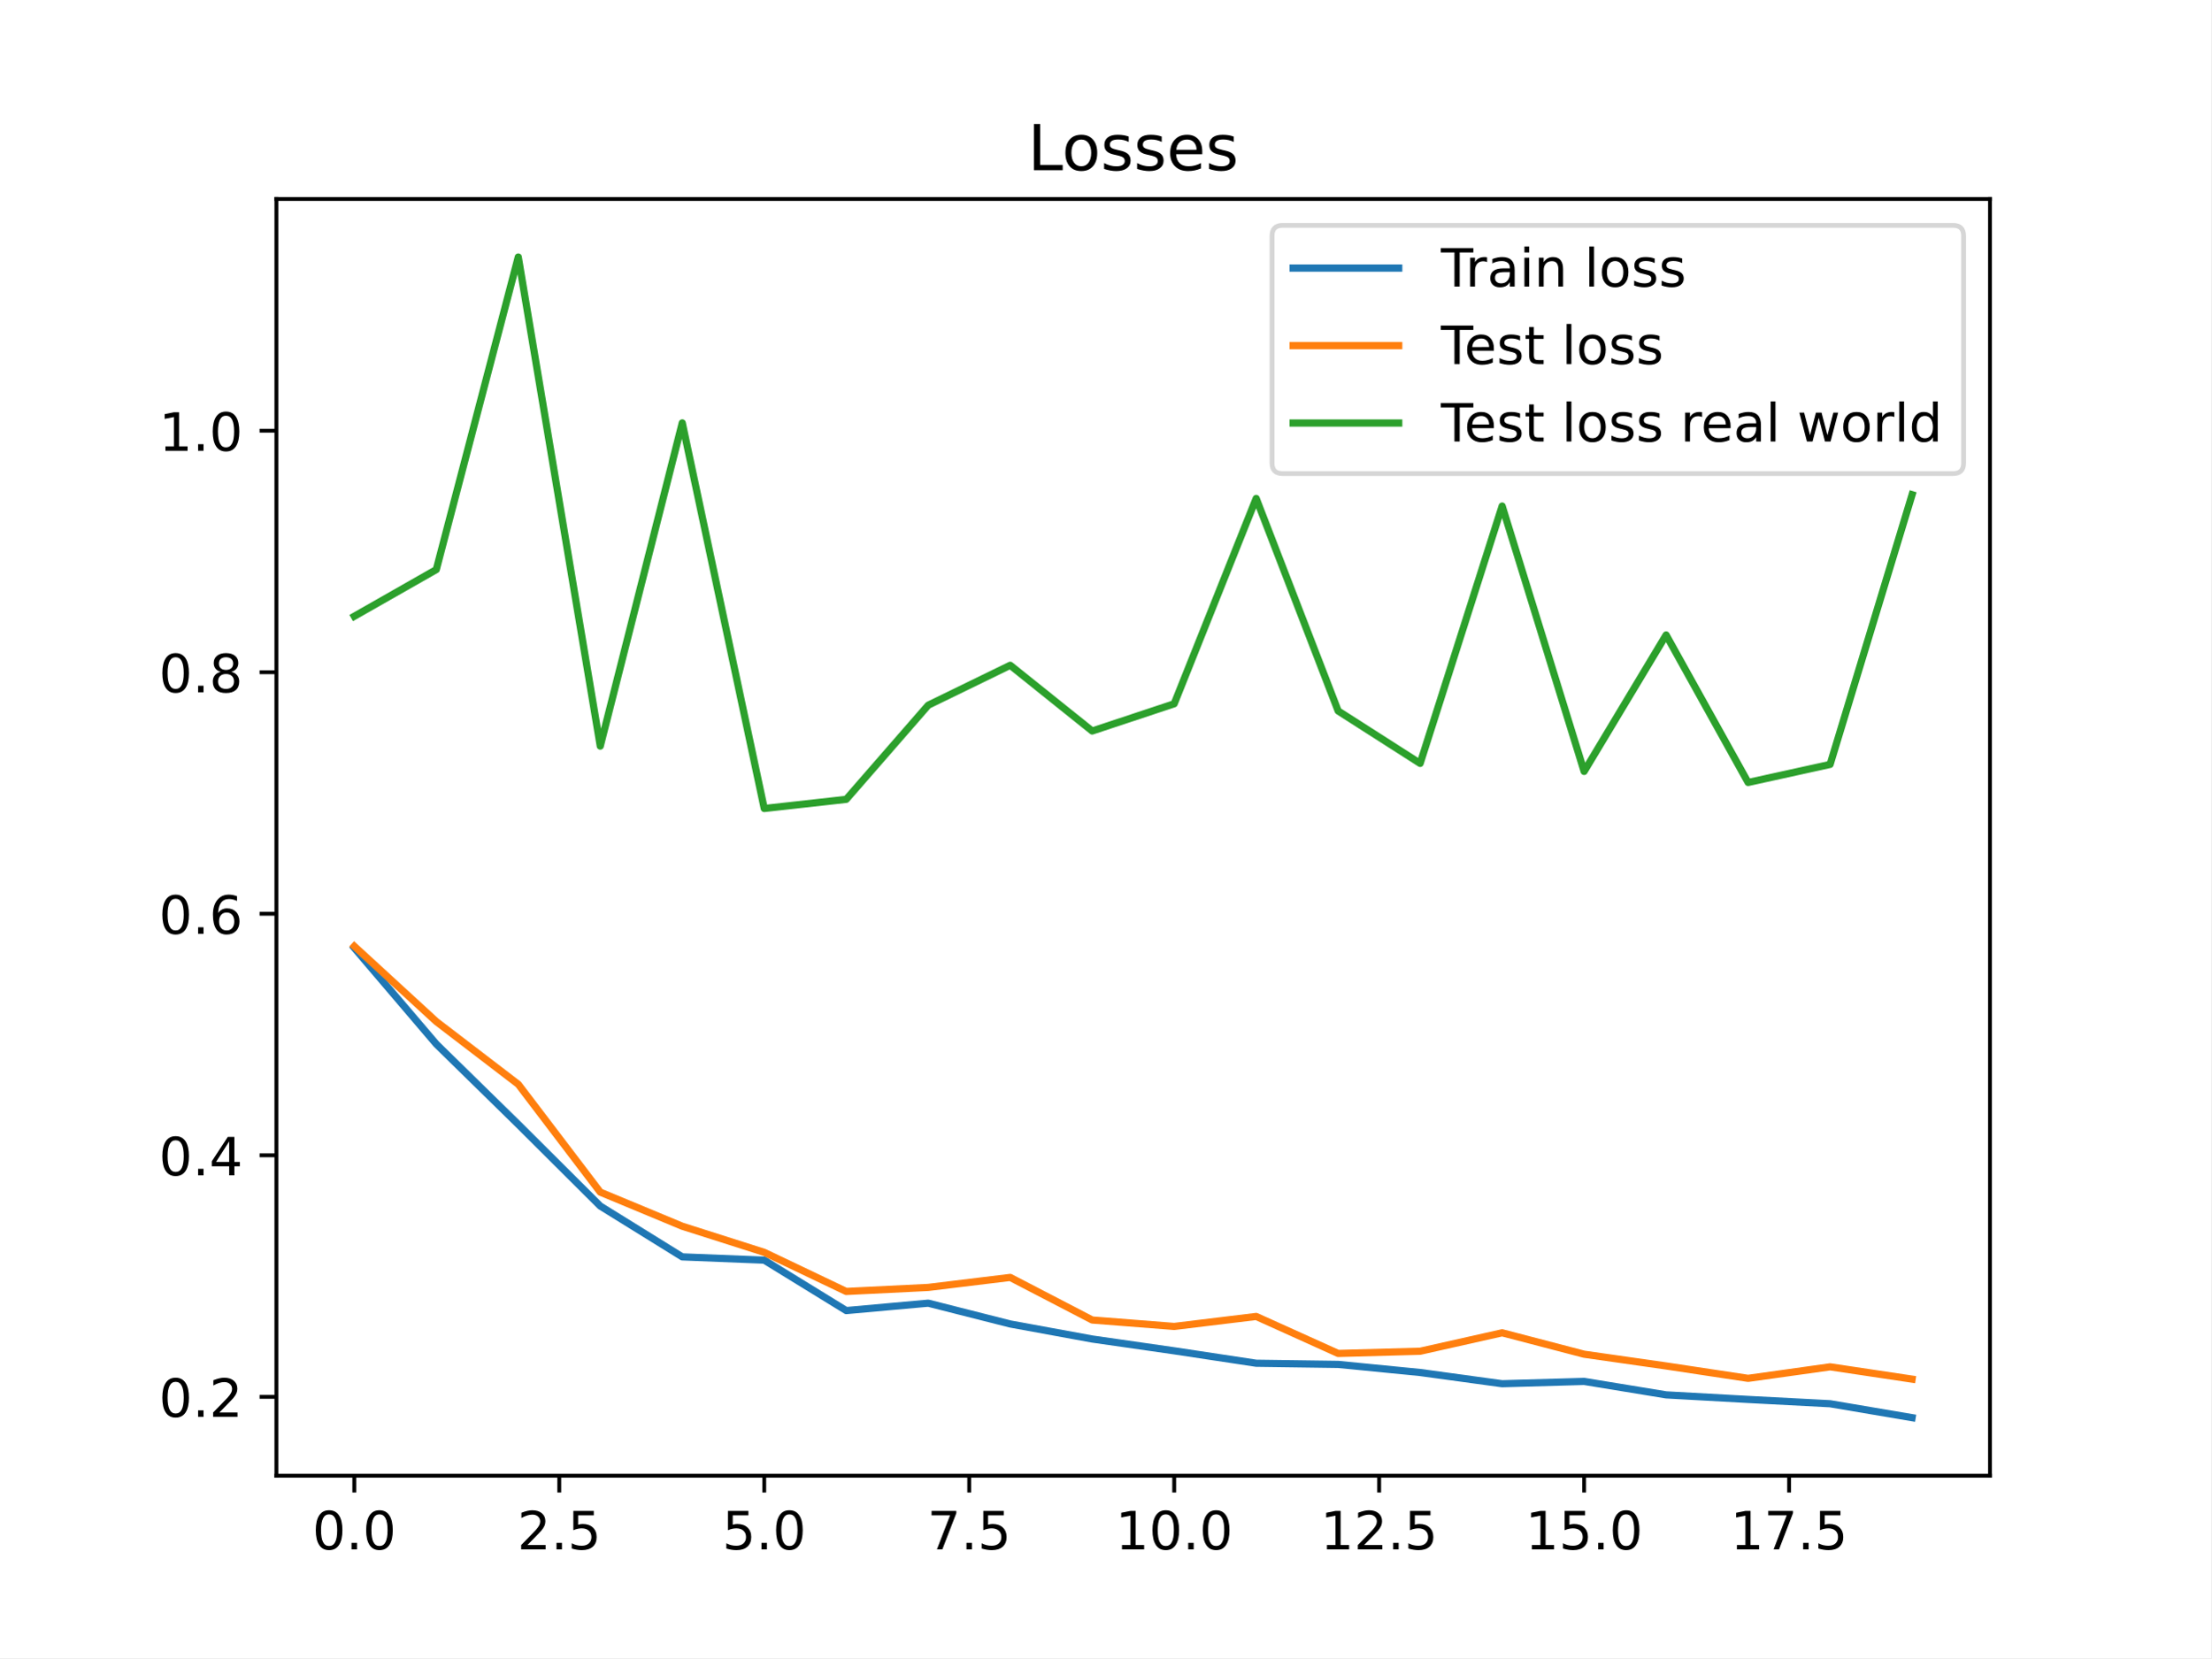
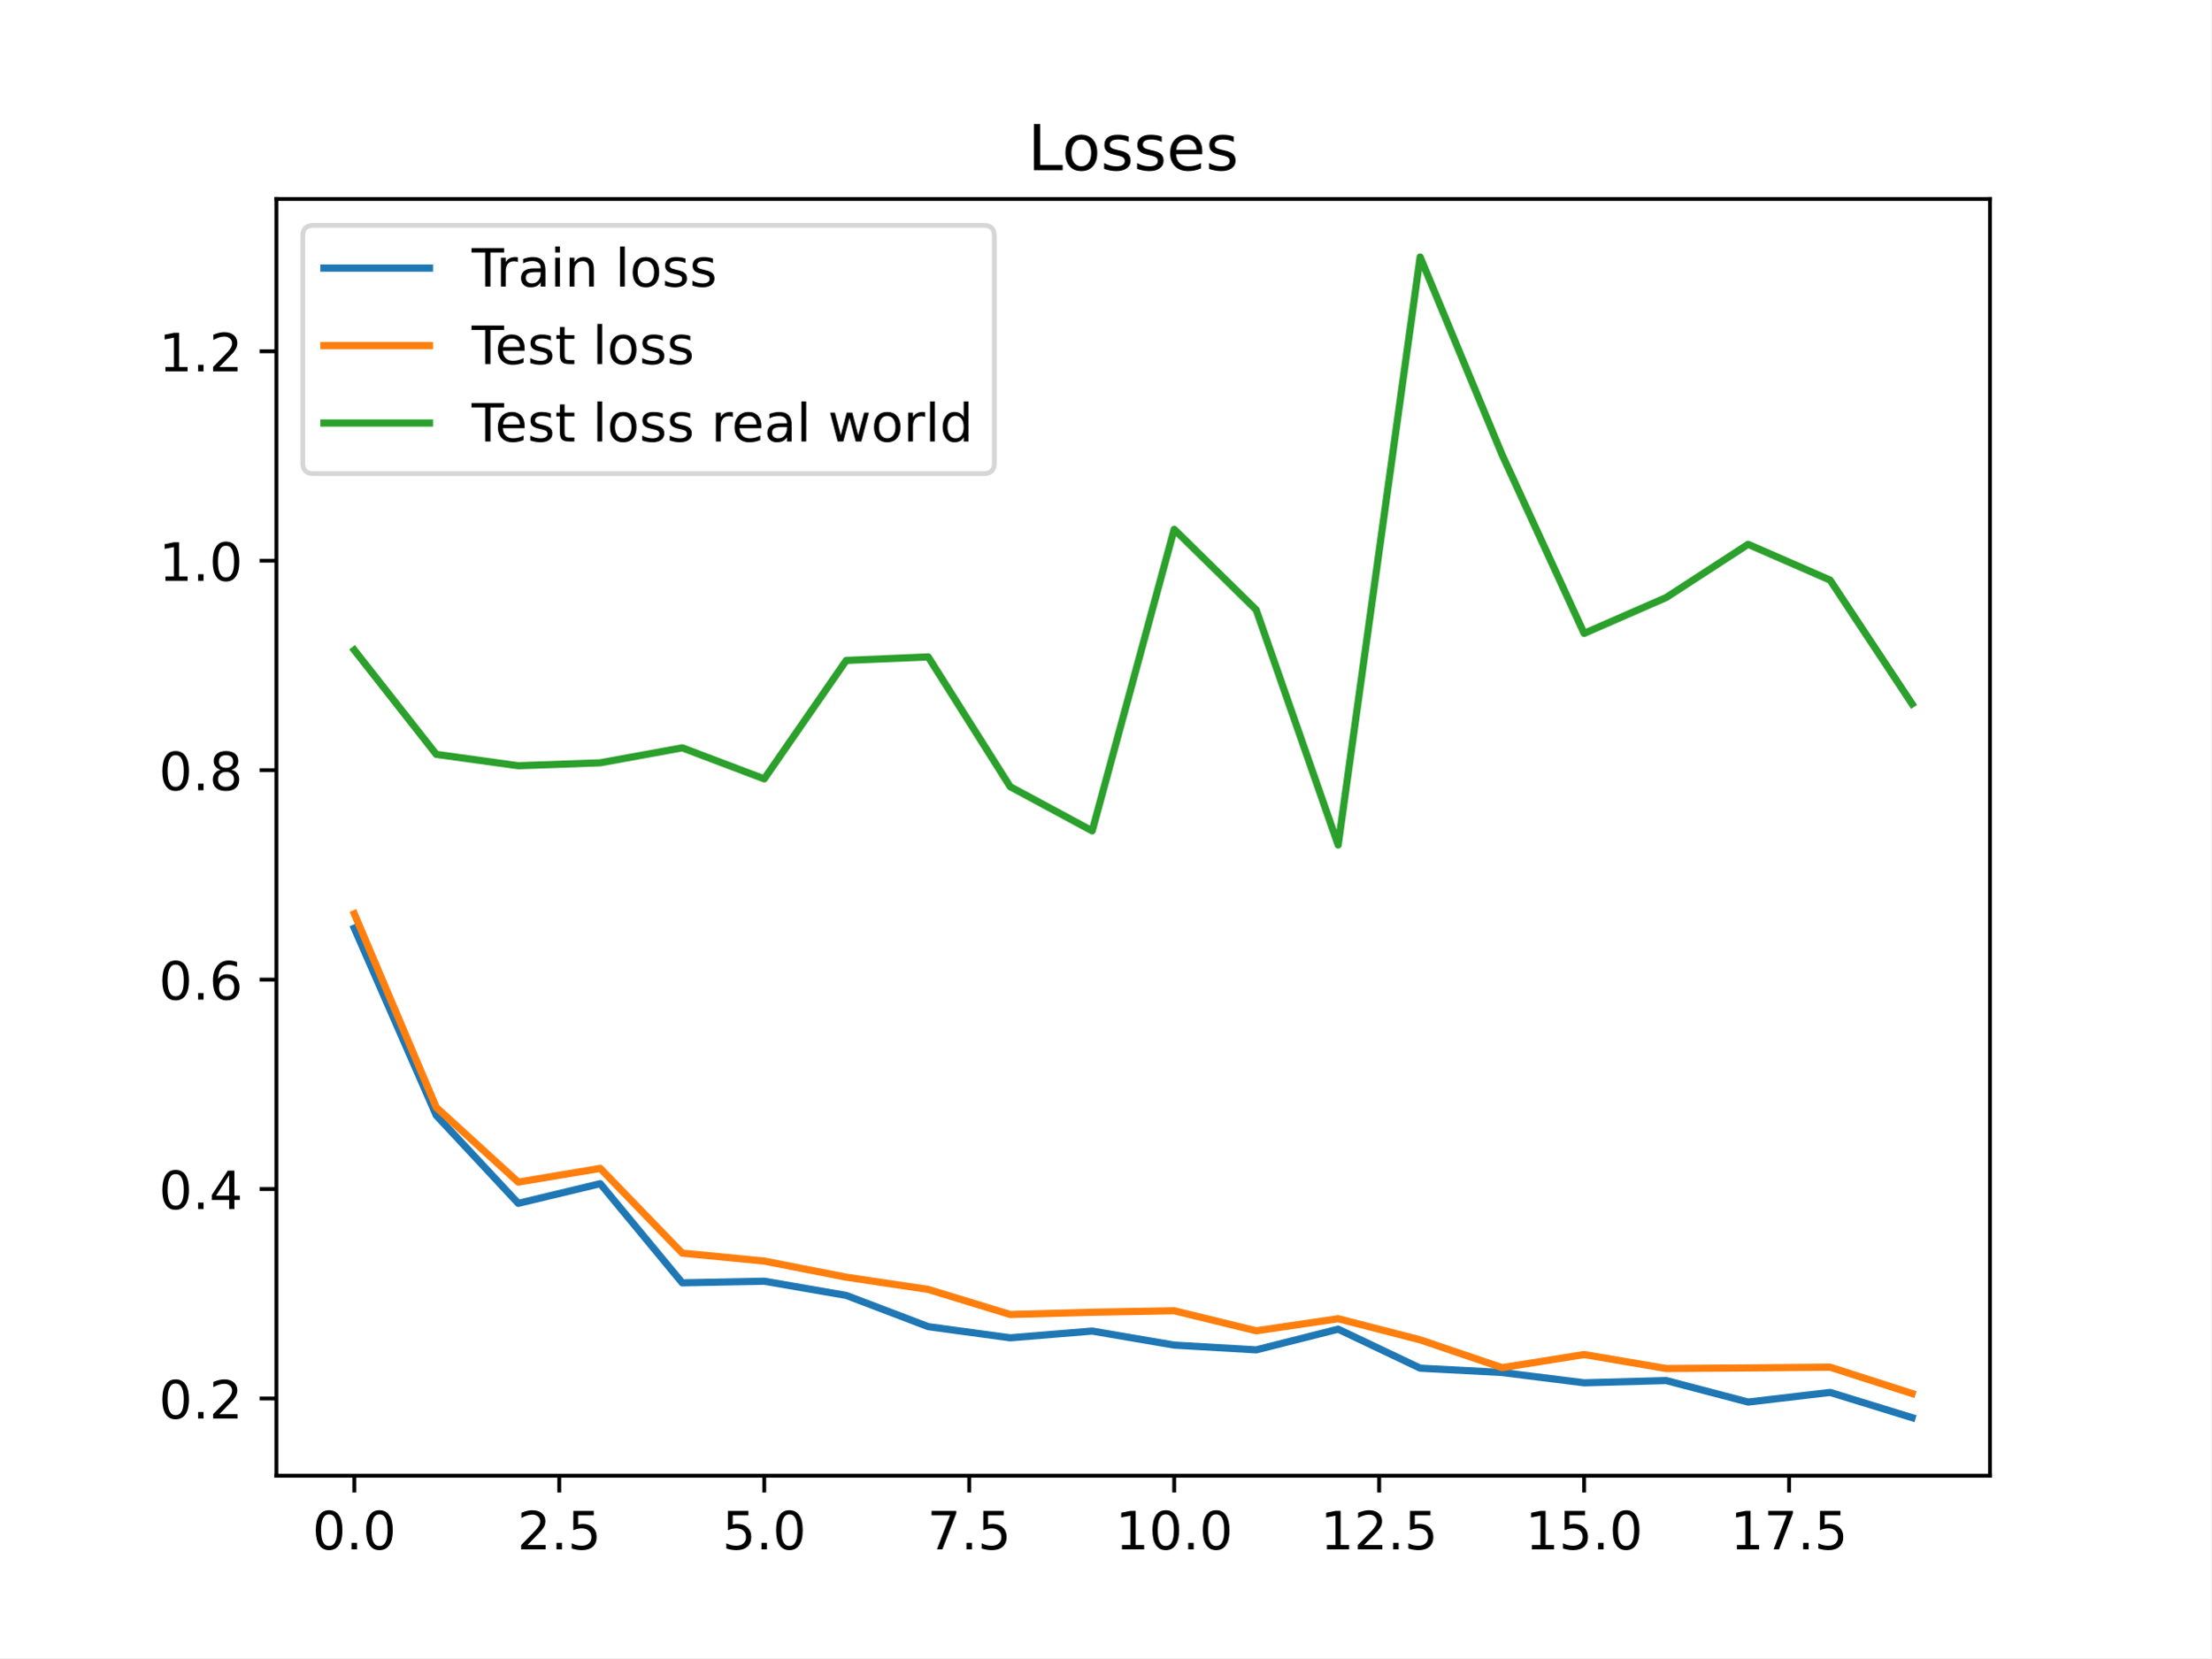
<svg xmlns="http://www.w3.org/2000/svg" xmlns:xlink="http://www.w3.org/1999/xlink" width="460.8pt" height="345.6pt" viewBox="0 0 460.8 345.6" version="1.1">
  <defs>
    <style type="text/css">*{stroke-linejoin: round; stroke-linecap: butt}</style>
  </defs>
  <g id="figure_1">
    <g id="patch_1">
      <path d="M 0 345.6  L 460.8 345.6  L 460.8 0  L 0 0  z " style="fill: #ffffff" />
    </g>
    <g id="axes_1">
      <g id="patch_2">
        <path d="M 57.6 307.584  L 414.72 307.584  L 414.72 41.472  L 57.6 41.472  z " style="fill: #ffffff" />
      </g>
      <g id="matplotlib.axis_1">
        <g id="xtick_1">
          <g id="line2d_1">
            <defs>
-               <path id="m2c11e2c7a7" d="M 0 0  L 0 3.5  " style="stroke: #000000; stroke-width: 0.8" />
-             </defs>
-             <g>
-               <use xlink:href="#m2c11e2c7a7" x="73.833" y="307.584" style="stroke: #000000; stroke-width: 0.8" />
+               <path id="m0e34f6887e" d="M 0 0  L 0 3.5  " style="stroke: #000000; stroke-width: 0.8" />
+             </defs>
+             <g>
+               <use xlink:href="#m0e34f6887e" x="73.833" y="307.584" style="stroke: #000000; stroke-width: 0.8" />
            </g>
          </g>
          <g id="text_1">
            <g transform="translate(65.08601 322.9423) scale(0.11 -0.11)">
              <defs>
                <path id="DejaVuSans-30" d="M 2034 4250  Q 1547 4250 1301 3770  Q 1056 3291 1056 2328  Q 1056 1369 1301 889  Q 1547 409 2034 409  Q 2525 409 2770 889  Q 3016 1369 3016 2328  Q 3016 3291 2770 3770  Q 2525 4250 2034 4250  z M 2034 4750  Q 2819 4750 3233 4129  Q 3647 3509 3647 2328  Q 3647 1150 3233 529  Q 2819 -91 2034 -91  Q 1250 -91 836 529  Q 422 1150 422 2328  Q 422 3509 836 4129  Q 1250 4750 2034 4750  z " transform="scale(0.015625)" />
                <path id="DejaVuSans-2e" d="M 684 794  L 1344 794  L 1344 0  L 684 0  L 684 794  z " transform="scale(0.015625)" />
              </defs>
              <use xlink:href="#DejaVuSans-30" />
              <use xlink:href="#DejaVuSans-2e" x="63.623" />
              <use xlink:href="#DejaVuSans-30" x="95.41" />
            </g>
          </g>
        </g>
        <g id="xtick_2">
          <g id="line2d_2">
            <g>
-               <use xlink:href="#m2c11e2c7a7" x="116.55" y="307.584" style="stroke: #000000; stroke-width: 0.8" />
+               <use xlink:href="#m0e34f6887e" x="116.55" y="307.584" style="stroke: #000000; stroke-width: 0.8" />
            </g>
          </g>
          <g id="text_2">
            <g transform="translate(107.8037 322.9423) scale(0.11 -0.11)">
              <defs>
                <path id="DejaVuSans-32" d="M 1228 531  L 3431 531  L 3431 0  L 469 0  L 469 531  Q 828 903 1448 1529  Q 2069 2156 2228 2338  Q 2531 2678 2651 2914  Q 2772 3150 2772 3378  Q 2772 3750 2511 3984  Q 2250 4219 1831 4219  Q 1534 4219 1204 4116  Q 875 4013 500 3803  L 500 4441  Q 881 4594 1212 4672  Q 1544 4750 1819 4750  Q 2544 4750 2975 4387  Q 3406 4025 3406 3419  Q 3406 3131 3298 2873  Q 3191 2616 2906 2266  Q 2828 2175 2409 1742  Q 1991 1309 1228 531  z " transform="scale(0.015625)" />
                <path id="DejaVuSans-35" d="M 691 4666  L 3169 4666  L 3169 4134  L 1269 4134  L 1269 2991  Q 1406 3038 1543 3061  Q 1681 3084 1819 3084  Q 2600 3084 3056 2656  Q 3513 2228 3513 1497  Q 3513 744 3044 326  Q 2575 -91 1722 -91  Q 1428 -91 1123 -41  Q 819 9 494 109  L 494 744  Q 775 591 1075 516  Q 1375 441 1709 441  Q 2250 441 2565 725  Q 2881 1009 2881 1497  Q 2881 1984 2565 2268  Q 2250 2553 1709 2553  Q 1456 2553 1204 2497  Q 953 2441 691 2322  L 691 4666  z " transform="scale(0.015625)" />
              </defs>
              <use xlink:href="#DejaVuSans-32" />
              <use xlink:href="#DejaVuSans-2e" x="63.623" />
              <use xlink:href="#DejaVuSans-35" x="95.41" />
            </g>
          </g>
        </g>
        <g id="xtick_3">
          <g id="line2d_3">
            <g>
-               <use xlink:href="#m2c11e2c7a7" x="159.268" y="307.584" style="stroke: #000000; stroke-width: 0.8" />
+               <use xlink:href="#m0e34f6887e" x="159.268" y="307.584" style="stroke: #000000; stroke-width: 0.8" />
            </g>
          </g>
          <g id="text_3">
            <g transform="translate(150.5214 322.9423) scale(0.11 -0.11)">
              <use xlink:href="#DejaVuSans-35" />
              <use xlink:href="#DejaVuSans-2e" x="63.623" />
              <use xlink:href="#DejaVuSans-30" x="95.41" />
            </g>
          </g>
        </g>
        <g id="xtick_4">
          <g id="line2d_4">
            <g>
-               <use xlink:href="#m2c11e2c7a7" x="201.986" y="307.584" style="stroke: #000000; stroke-width: 0.8" />
+               <use xlink:href="#m0e34f6887e" x="201.986" y="307.584" style="stroke: #000000; stroke-width: 0.8" />
            </g>
          </g>
          <g id="text_4">
            <g transform="translate(193.2391 322.9423) scale(0.11 -0.11)">
              <defs>
                <path id="DejaVuSans-37" d="M 525 4666  L 3525 4666  L 3525 4397  L 1831 0  L 1172 0  L 2766 4134  L 525 4134  L 525 4666  z " transform="scale(0.015625)" />
              </defs>
              <use xlink:href="#DejaVuSans-37" />
              <use xlink:href="#DejaVuSans-2e" x="63.623" />
              <use xlink:href="#DejaVuSans-35" x="95.41" />
            </g>
          </g>
        </g>
        <g id="xtick_5">
          <g id="line2d_5">
            <g>
-               <use xlink:href="#m2c11e2c7a7" x="244.704" y="307.584" style="stroke: #000000; stroke-width: 0.8" />
+               <use xlink:href="#m0e34f6887e" x="244.704" y="307.584" style="stroke: #000000; stroke-width: 0.8" />
            </g>
          </g>
          <g id="text_5">
            <g transform="translate(232.4574 322.9423) scale(0.11 -0.11)">
              <defs>
                <path id="DejaVuSans-31" d="M 794 531  L 1825 531  L 1825 4091  L 703 3866  L 703 4441  L 1819 4666  L 2450 4666  L 2450 531  L 3481 531  L 3481 0  L 794 0  L 794 531  z " transform="scale(0.015625)" />
              </defs>
              <use xlink:href="#DejaVuSans-31" />
              <use xlink:href="#DejaVuSans-30" x="63.623" />
              <use xlink:href="#DejaVuSans-2e" x="127.246" />
              <use xlink:href="#DejaVuSans-30" x="159.033" />
            </g>
          </g>
        </g>
        <g id="xtick_6">
          <g id="line2d_6">
            <g>
-               <use xlink:href="#m2c11e2c7a7" x="287.421" y="307.584" style="stroke: #000000; stroke-width: 0.8" />
+               <use xlink:href="#m0e34f6887e" x="287.421" y="307.584" style="stroke: #000000; stroke-width: 0.8" />
            </g>
          </g>
          <g id="text_6">
            <g transform="translate(275.1751 322.9423) scale(0.11 -0.11)">
              <use xlink:href="#DejaVuSans-31" />
              <use xlink:href="#DejaVuSans-32" x="63.623" />
              <use xlink:href="#DejaVuSans-2e" x="127.246" />
              <use xlink:href="#DejaVuSans-35" x="159.033" />
            </g>
          </g>
        </g>
        <g id="xtick_7">
          <g id="line2d_7">
            <g>
-               <use xlink:href="#m2c11e2c7a7" x="330.139" y="307.584" style="stroke: #000000; stroke-width: 0.8" />
+               <use xlink:href="#m0e34f6887e" x="330.139" y="307.584" style="stroke: #000000; stroke-width: 0.8" />
            </g>
          </g>
          <g id="text_7">
            <g transform="translate(317.8929 322.9423) scale(0.11 -0.11)">
              <use xlink:href="#DejaVuSans-31" />
              <use xlink:href="#DejaVuSans-35" x="63.623" />
              <use xlink:href="#DejaVuSans-2e" x="127.246" />
              <use xlink:href="#DejaVuSans-30" x="159.033" />
            </g>
          </g>
        </g>
        <g id="xtick_8">
          <g id="line2d_8">
            <g>
-               <use xlink:href="#m2c11e2c7a7" x="372.857" y="307.584" style="stroke: #000000; stroke-width: 0.8" />
+               <use xlink:href="#m0e34f6887e" x="372.857" y="307.584" style="stroke: #000000; stroke-width: 0.8" />
            </g>
          </g>
          <g id="text_8">
            <g transform="translate(360.6106 322.9423) scale(0.11 -0.11)">
              <use xlink:href="#DejaVuSans-31" />
              <use xlink:href="#DejaVuSans-37" x="63.623" />
              <use xlink:href="#DejaVuSans-2e" x="127.246" />
              <use xlink:href="#DejaVuSans-35" x="159.033" />
            </g>
          </g>
        </g>
      </g>
      <g id="matplotlib.axis_2">
        <g id="ytick_1">
          <g id="line2d_9">
            <defs>
-               <path id="m1c40b844c1" d="M 0 0  L -3.5 0  " style="stroke: #000000; stroke-width: 0.8" />
-             </defs>
-             <g>
-               <use xlink:href="#m1c40b844c1" x="57.6" y="291.142" style="stroke: #000000; stroke-width: 0.8" />
+               <path id="mbc0f506dae" d="M 0 0  L -3.5 0  " style="stroke: #000000; stroke-width: 0.8" />
+             </defs>
+             <g>
+               <use xlink:href="#mbc0f506dae" x="57.6" y="291.493" style="stroke: #000000; stroke-width: 0.8" />
            </g>
          </g>
          <g id="text_9">
-             <g transform="translate(33.10656 295.3215) scale(0.11 -0.11)">
+             <g transform="translate(33.10656 295.672) scale(0.11 -0.11)">
              <use xlink:href="#DejaVuSans-30" />
              <use xlink:href="#DejaVuSans-2e" x="63.623" />
              <use xlink:href="#DejaVuSans-32" x="95.41" />
            </g>
          </g>
        </g>
        <g id="ytick_2">
          <g id="line2d_10">
            <g>
-               <use xlink:href="#m1c40b844c1" x="57.6" y="240.799" style="stroke: #000000; stroke-width: 0.8" />
+               <use xlink:href="#mbc0f506dae" x="57.6" y="247.837" style="stroke: #000000; stroke-width: 0.8" />
            </g>
          </g>
          <g id="text_10">
-             <g transform="translate(33.10656 244.9782) scale(0.11 -0.11)">
+             <g transform="translate(33.10656 252.0158) scale(0.11 -0.11)">
              <defs>
                <path id="DejaVuSans-34" d="M 2419 4116  L 825 1625  L 2419 1625  L 2419 4116  z M 2253 4666  L 3047 4666  L 3047 1625  L 3713 1625  L 3713 1100  L 3047 1100  L 3047 0  L 2419 0  L 2419 1100  L 313 1100  L 313 1709  L 2253 4666  z " transform="scale(0.015625)" />
              </defs>
              <use xlink:href="#DejaVuSans-30" />
              <use xlink:href="#DejaVuSans-2e" x="63.623" />
              <use xlink:href="#DejaVuSans-34" x="95.41" />
            </g>
          </g>
        </g>
        <g id="ytick_3">
          <g id="line2d_11">
            <g>
-               <use xlink:href="#m1c40b844c1" x="57.6" y="190.456" style="stroke: #000000; stroke-width: 0.8" />
+               <use xlink:href="#mbc0f506dae" x="57.6" y="204.181" style="stroke: #000000; stroke-width: 0.8" />
            </g>
          </g>
          <g id="text_11">
-             <g transform="translate(33.10656 194.6349) scale(0.11 -0.11)">
+             <g transform="translate(33.10656 208.3597) scale(0.11 -0.11)">
              <defs>
                <path id="DejaVuSans-36" d="M 2113 2584  Q 1688 2584 1439 2293  Q 1191 2003 1191 1497  Q 1191 994 1439 701  Q 1688 409 2113 409  Q 2538 409 2786 701  Q 3034 994 3034 1497  Q 3034 2003 2786 2293  Q 2538 2584 2113 2584  z M 3366 4563  L 3366 3988  Q 3128 4100 2886 4159  Q 2644 4219 2406 4219  Q 1781 4219 1451 3797  Q 1122 3375 1075 2522  Q 1259 2794 1537 2939  Q 1816 3084 2150 3084  Q 2853 3084 3261 2657  Q 3669 2231 3669 1497  Q 3669 778 3244 343  Q 2819 -91 2113 -91  Q 1303 -91 875 529  Q 447 1150 447 2328  Q 447 3434 972 4092  Q 1497 4750 2381 4750  Q 2619 4750 2861 4703  Q 3103 4656 3366 4563  z " transform="scale(0.015625)" />
              </defs>
              <use xlink:href="#DejaVuSans-30" />
              <use xlink:href="#DejaVuSans-2e" x="63.623" />
              <use xlink:href="#DejaVuSans-36" x="95.41" />
            </g>
          </g>
        </g>
        <g id="ytick_4">
          <g id="line2d_12">
            <g>
-               <use xlink:href="#m1c40b844c1" x="57.6" y="140.112" style="stroke: #000000; stroke-width: 0.8" />
+               <use xlink:href="#mbc0f506dae" x="57.6" y="160.524" style="stroke: #000000; stroke-width: 0.8" />
            </g>
          </g>
          <g id="text_12">
-             <g transform="translate(33.10656 144.2915) scale(0.11 -0.11)">
+             <g transform="translate(33.10656 164.7036) scale(0.11 -0.11)">
              <defs>
                <path id="DejaVuSans-38" d="M 2034 2216  Q 1584 2216 1326 1975  Q 1069 1734 1069 1313  Q 1069 891 1326 650  Q 1584 409 2034 409  Q 2484 409 2743 651  Q 3003 894 3003 1313  Q 3003 1734 2745 1975  Q 2488 2216 2034 2216  z M 1403 2484  Q 997 2584 770 2862  Q 544 3141 544 3541  Q 544 4100 942 4425  Q 1341 4750 2034 4750  Q 2731 4750 3128 4425  Q 3525 4100 3525 3541  Q 3525 3141 3298 2862  Q 3072 2584 2669 2484  Q 3125 2378 3379 2068  Q 3634 1759 3634 1313  Q 3634 634 3220 271  Q 2806 -91 2034 -91  Q 1263 -91 848 271  Q 434 634 434 1313  Q 434 1759 690 2068  Q 947 2378 1403 2484  z M 1172 3481  Q 1172 3119 1398 2916  Q 1625 2713 2034 2713  Q 2441 2713 2670 2916  Q 2900 3119 2900 3481  Q 2900 3844 2670 4047  Q 2441 4250 2034 4250  Q 1625 4250 1398 4047  Q 1172 3844 1172 3481  z " transform="scale(0.015625)" />
              </defs>
              <use xlink:href="#DejaVuSans-30" />
              <use xlink:href="#DejaVuSans-2e" x="63.623" />
              <use xlink:href="#DejaVuSans-38" x="95.41" />
            </g>
          </g>
        </g>
        <g id="ytick_5">
          <g id="line2d_13">
            <g>
-               <use xlink:href="#m1c40b844c1" x="57.6" y="89.769" style="stroke: #000000; stroke-width: 0.8" />
+               <use xlink:href="#mbc0f506dae" x="57.6" y="116.868" style="stroke: #000000; stroke-width: 0.8" />
            </g>
          </g>
          <g id="text_13">
-             <g transform="translate(33.10656 93.94823) scale(0.11 -0.11)">
+             <g transform="translate(33.10656 121.0474) scale(0.11 -0.11)">
              <use xlink:href="#DejaVuSans-31" />
              <use xlink:href="#DejaVuSans-2e" x="63.623" />
              <use xlink:href="#DejaVuSans-30" x="95.41" />
            </g>
          </g>
        </g>
-       </g>
-       <g id="line2d_14">
-         <path d="M 73.833 197.569  L 90.92 217.615  L 108.007 234.357  L 125.094 251.378  L 142.181 261.971  L 159.268 262.657  L 176.355 273.166  L 193.442 271.621  L 210.529 275.959  L 227.616 279.095  L 244.704 281.551  L 261.791 284.141  L 278.878 284.384  L 295.965 286.072  L 313.052 288.416  L 330.139 287.929  L 347.226 290.735  L 364.313 291.687  L 381.4 292.584  L 398.487 295.488  " clip-path="url(#p081696e6d9)" style="fill: none; stroke: #1f77b4; stroke-width: 1.5; stroke-linecap: square" />
+         <g id="ytick_6">
+           <g id="line2d_14">
+             <g>
+               <use xlink:href="#mbc0f506dae" x="57.6" y="73.212" style="stroke: #000000; stroke-width: 0.8" />
+             </g>
+           </g>
+           <g id="text_14">
+             <g transform="translate(33.10656 77.39127) scale(0.11 -0.11)">
+               <use xlink:href="#DejaVuSans-31" />
+               <use xlink:href="#DejaVuSans-2e" x="63.623" />
+               <use xlink:href="#DejaVuSans-32" x="95.41" />
+             </g>
+           </g>
+         </g>
      </g>
      <g id="line2d_15">
-         <path d="M 73.833 197.231  L 90.92 212.923  L 108.007 226.003  L 125.094 248.48  L 142.181 255.585  L 159.268 261.03  L 176.355 269.183  L 193.442 268.339  L 210.529 266.253  L 227.616 275.131  L 244.704 276.473  L 261.791 274.39  L 278.878 282.105  L 295.965 281.639  L 313.052 277.797  L 330.139 282.264  L 347.226 284.709  L 364.313 287.294  L 381.4 284.892  L 398.487 287.457  " clip-path="url(#p081696e6d9)" style="fill: none; stroke: #ff7f0e; stroke-width: 1.5; stroke-linecap: square" />
+         <path d="M 73.833 193.457  L 90.92 232.489  L 108.007 250.818  L 125.094 246.717  L 142.181 267.383  L 159.268 267.044  L 176.355 270.008  L 193.442 276.515  L 210.529 278.846  L 227.616 277.436  L 244.704 280.363  L 261.791 281.358  L 278.878 277.044  L 295.965 285.17  L 313.052 286.081  L 330.139 288.223  L 347.226 287.75  L 364.313 292.237  L 381.4 290.224  L 398.487 295.488  " clip-path="url(#p5689258a21)" style="fill: none; stroke: #1f77b4; stroke-width: 1.5; stroke-linecap: square" />
      </g>
      <g id="line2d_16">
-         <path d="M 73.833 128.448  L 90.92 118.718  L 108.007 53.568  L 125.094 155.51  L 142.181 88.142  L 159.268 168.516  L 176.355 166.608  L 193.442 146.985  L 210.529 138.662  L 227.616 152.361  L 244.704 146.69  L 261.791 103.887  L 278.878 148.186  L 295.965 159.116  L 313.052 105.473  L 330.139 160.791  L 347.226 132.344  L 364.313 163.089  L 381.4 159.327  L 398.487 103.112  " clip-path="url(#p081696e6d9)" style="fill: none; stroke: #2ca02c; stroke-width: 1.5; stroke-linecap: square" />
+         <path d="M 73.833 190.449  L 90.92 230.811  L 108.007 246.394  L 125.094 243.529  L 142.181 261.193  L 159.268 262.849  L 176.355 266.208  L 193.442 268.759  L 210.529 273.983  L 227.616 273.515  L 244.704 273.206  L 261.791 277.383  L 278.878 274.865  L 295.965 279.267  L 313.052 285.067  L 330.139 282.331  L 347.226 285.241  L 364.313 285.121  L 381.4 284.966  L 398.487 290.455  " clip-path="url(#p5689258a21)" style="fill: none; stroke: #ff7f0e; stroke-width: 1.5; stroke-linecap: square" />
+       </g>
+       <g id="line2d_17">
+         <path d="M 73.833 135.496  L 90.92 157.228  L 108.007 159.603  L 125.094 158.988  L 142.181 155.868  L 159.268 162.338  L 176.355 137.652  L 193.442 136.922  L 210.529 163.971  L 227.616 173.18  L 244.704 110.323  L 261.791 127.1  L 278.878 176.126  L 295.965 53.568  L 313.052 94.795  L 330.139 132.014  L 347.226 124.546  L 364.313 113.447  L 381.4 120.908  L 398.487 146.717  " clip-path="url(#p5689258a21)" style="fill: none; stroke: #2ca02c; stroke-width: 1.5; stroke-linecap: square" />
      </g>
      <g id="patch_3">
        <path d="M 57.6 307.584  L 57.6 41.472  " style="fill: none; stroke: #000000; stroke-width: 0.8; stroke-linejoin: miter; stroke-linecap: square" />
      </g>
      <g id="patch_4">
        <path d="M 414.72 307.584  L 414.72 41.472  " style="fill: none; stroke: #000000; stroke-width: 0.8; stroke-linejoin: miter; stroke-linecap: square" />
      </g>
      <g id="patch_5">
        <path d="M 57.6 307.584  L 414.72 307.584  " style="fill: none; stroke: #000000; stroke-width: 0.8; stroke-linejoin: miter; stroke-linecap: square" />
      </g>
      <g id="patch_6">
        <path d="M 57.6 41.472  L 414.72 41.472  " style="fill: none; stroke: #000000; stroke-width: 0.8; stroke-linejoin: miter; stroke-linecap: square" />
      </g>
-       <g id="text_14">
+       <g id="text_15">
        <g transform="translate(214.1841 35.472) scale(0.132 -0.132)">
          <defs>
            <path id="DejaVuSans-4c" d="M 628 4666  L 1259 4666  L 1259 531  L 3531 531  L 3531 0  L 628 0  L 628 4666  z " transform="scale(0.015625)" />
            <path id="DejaVuSans-6f" d="M 1959 3097  Q 1497 3097 1228 2736  Q 959 2375 959 1747  Q 959 1119 1226 758  Q 1494 397 1959 397  Q 2419 397 2687 759  Q 2956 1122 2956 1747  Q 2956 2369 2687 2733  Q 2419 3097 1959 3097  z M 1959 3584  Q 2709 3584 3137 3096  Q 3566 2609 3566 1747  Q 3566 888 3137 398  Q 2709 -91 1959 -91  Q 1206 -91 779 398  Q 353 888 353 1747  Q 353 2609 779 3096  Q 1206 3584 1959 3584  z " transform="scale(0.015625)" />
            <path id="DejaVuSans-73" d="M 2834 3397  L 2834 2853  Q 2591 2978 2328 3040  Q 2066 3103 1784 3103  Q 1356 3103 1142 2972  Q 928 2841 928 2578  Q 928 2378 1081 2264  Q 1234 2150 1697 2047  L 1894 2003  Q 2506 1872 2764 1633  Q 3022 1394 3022 966  Q 3022 478 2636 193  Q 2250 -91 1575 -91  Q 1294 -91 989 -36  Q 684 19 347 128  L 347 722  Q 666 556 975 473  Q 1284 391 1588 391  Q 1994 391 2212 530  Q 2431 669 2431 922  Q 2431 1156 2273 1281  Q 2116 1406 1581 1522  L 1381 1569  Q 847 1681 609 1914  Q 372 2147 372 2553  Q 372 3047 722 3315  Q 1072 3584 1716 3584  Q 2034 3584 2315 3537  Q 2597 3491 2834 3397  z " transform="scale(0.015625)" />
            <path id="DejaVuSans-65" d="M 3597 1894  L 3597 1613  L 953 1613  Q 991 1019 1311 708  Q 1631 397 2203 397  Q 2534 397 2845 478  Q 3156 559 3463 722  L 3463 178  Q 3153 47 2828 -22  Q 2503 -91 2169 -91  Q 1331 -91 842 396  Q 353 884 353 1716  Q 353 2575 817 3079  Q 1281 3584 2069 3584  Q 2775 3584 3186 3129  Q 3597 2675 3597 1894  z M 3022 2063  Q 3016 2534 2758 2815  Q 2500 3097 2075 3097  Q 1594 3097 1305 2825  Q 1016 2553 972 2059  L 3022 2063  z " transform="scale(0.015625)" />
          </defs>
          <use xlink:href="#DejaVuSans-4c" />
          <use xlink:href="#DejaVuSans-6f" x="53.963" />
          <use xlink:href="#DejaVuSans-73" x="115.145" />
          <use xlink:href="#DejaVuSans-73" x="167.244" />
          <use xlink:href="#DejaVuSans-65" x="219.344" />
          <use xlink:href="#DejaVuSans-73" x="280.867" />
        </g>
      </g>
      <g id="legend_1">
        <g id="patch_7">
-           <path d="M 267.298 98.71  L 407.02 98.71  Q 409.22 98.71 409.22 96.51  L 409.22 49.172  Q 409.22 46.972 407.02 46.972  L 267.298 46.972  Q 265.098 46.972 265.098 49.172  L 265.098 96.51  Q 265.098 98.71 267.298 98.71  z " style="fill: #ffffff; opacity: 0.8; stroke: #cccccc; stroke-linejoin: miter" />
-         </g>
-         <g id="line2d_17">
-           <path d="M 269.498 55.88  L 280.498 55.88  L 291.498 55.88  " style="fill: none; stroke: #1f77b4; stroke-width: 1.5; stroke-linecap: square" />
-         </g>
-         <g id="text_15">
-           <g transform="translate(300.2977 59.73028) scale(0.11 -0.11)">
+           <path d="M 65.3 98.71  L 205.022 98.71  Q 207.222 98.71 207.222 96.51  L 207.222 49.172  Q 207.222 46.972 205.022 46.972  L 65.3 46.972  Q 63.1 46.972 63.1 49.172  L 63.1 96.51  Q 63.1 98.71 65.3 98.71  z " style="fill: #ffffff; opacity: 0.8; stroke: #cccccc; stroke-linejoin: miter" />
+         </g>
+         <g id="line2d_18">
+           <path d="M 67.5 55.88  L 78.5 55.88  L 89.5 55.88  " style="fill: none; stroke: #1f77b4; stroke-width: 1.5; stroke-linecap: square" />
+         </g>
+         <g id="text_16">
+           <g transform="translate(98.3 59.73028) scale(0.11 -0.11)">
            <defs>
              <path id="DejaVuSans-54" d="M -19 4666  L 3928 4666  L 3928 4134  L 2272 4134  L 2272 0  L 1638 0  L 1638 4134  L -19 4134  L -19 4666  z " transform="scale(0.015625)" />
              <path id="DejaVuSans-72" d="M 2631 2963  Q 2534 3019 2420 3045  Q 2306 3072 2169 3072  Q 1681 3072 1420 2755  Q 1159 2438 1159 1844  L 1159 0  L 581 0  L 581 3500  L 1159 3500  L 1159 2956  Q 1341 3275 1631 3429  Q 1922 3584 2338 3584  Q 2397 3584 2469 3576  Q 2541 3569 2628 3553  L 2631 2963  z " transform="scale(0.015625)" />
              <path id="DejaVuSans-61" d="M 2194 1759  Q 1497 1759 1228 1600  Q 959 1441 959 1056  Q 959 750 1161 570  Q 1363 391 1709 391  Q 2188 391 2477 730  Q 2766 1069 2766 1631  L 2766 1759  L 2194 1759  z M 3341 1997  L 3341 0  L 2766 0  L 2766 531  Q 2569 213 2275 61  Q 1981 -91 1556 -91  Q 1019 -91 701 211  Q 384 513 384 1019  Q 384 1609 779 1909  Q 1175 2209 1959 2209  L 2766 2209  L 2766 2266  Q 2766 2663 2505 2880  Q 2244 3097 1772 3097  Q 1472 3097 1187 3025  Q 903 2953 641 2809  L 641 3341  Q 956 3463 1253 3523  Q 1550 3584 1831 3584  Q 2591 3584 2966 3190  Q 3341 2797 3341 1997  z " transform="scale(0.015625)" />
              <path id="DejaVuSans-69" d="M 603 3500  L 1178 3500  L 1178 0  L 603 0  L 603 3500  z M 603 4863  L 1178 4863  L 1178 4134  L 603 4134  L 603 4863  z " transform="scale(0.015625)" />
              <path id="DejaVuSans-6e" d="M 3513 2113  L 3513 0  L 2938 0  L 2938 2094  Q 2938 2591 2744 2837  Q 2550 3084 2163 3084  Q 1697 3084 1428 2787  Q 1159 2491 1159 1978  L 1159 0  L 581 0  L 581 3500  L 1159 3500  L 1159 2956  Q 1366 3272 1645 3428  Q 1925 3584 2291 3584  Q 2894 3584 3203 3211  Q 3513 2838 3513 2113  z " transform="scale(0.015625)" />
              <path id="DejaVuSans-20" transform="scale(0.015625)" />
              <path id="DejaVuSans-6c" d="M 603 4863  L 1178 4863  L 1178 0  L 603 0  L 603 4863  z " transform="scale(0.015625)" />
            </defs>
            <use xlink:href="#DejaVuSans-54" />
            <use xlink:href="#DejaVuSans-72" x="46.334" />
            <use xlink:href="#DejaVuSans-61" x="87.447" />
            <use xlink:href="#DejaVuSans-69" x="148.727" />
            <use xlink:href="#DejaVuSans-6e" x="176.51" />
            <use xlink:href="#DejaVuSans-20" x="239.889" />
            <use xlink:href="#DejaVuSans-6c" x="271.676" />
            <use xlink:href="#DejaVuSans-6f" x="299.459" />
            <use xlink:href="#DejaVuSans-73" x="360.641" />
            <use xlink:href="#DejaVuSans-73" x="412.74" />
          </g>
        </g>
-         <g id="line2d_18">
-           <path d="M 269.498 72.026  L 280.498 72.026  L 291.498 72.026  " style="fill: none; stroke: #ff7f0e; stroke-width: 1.5; stroke-linecap: square" />
-         </g>
-         <g id="text_16">
-           <g transform="translate(300.2977 75.87622) scale(0.11 -0.11)">
+         <g id="line2d_19">
+           <path d="M 67.5 72.026  L 78.5 72.026  L 89.5 72.026  " style="fill: none; stroke: #ff7f0e; stroke-width: 1.5; stroke-linecap: square" />
+         </g>
+         <g id="text_17">
+           <g transform="translate(98.3 75.87622) scale(0.11 -0.11)">
            <defs>
              <path id="DejaVuSans-74" d="M 1172 4494  L 1172 3500  L 2356 3500  L 2356 3053  L 1172 3053  L 1172 1153  Q 1172 725 1289 603  Q 1406 481 1766 481  L 2356 481  L 2356 0  L 1766 0  Q 1100 0 847 248  Q 594 497 594 1153  L 594 3053  L 172 3053  L 172 3500  L 594 3500  L 594 4494  L 1172 4494  z " transform="scale(0.015625)" />
            </defs>
            <use xlink:href="#DejaVuSans-54" />
            <use xlink:href="#DejaVuSans-65" x="44.084" />
            <use xlink:href="#DejaVuSans-73" x="105.607" />
            <use xlink:href="#DejaVuSans-74" x="157.707" />
            <use xlink:href="#DejaVuSans-20" x="196.916" />
            <use xlink:href="#DejaVuSans-6c" x="228.703" />
            <use xlink:href="#DejaVuSans-6f" x="256.486" />
            <use xlink:href="#DejaVuSans-73" x="317.668" />
            <use xlink:href="#DejaVuSans-73" x="369.768" />
          </g>
        </g>
-         <g id="line2d_19">
-           <path d="M 269.498 88.172  L 280.498 88.172  L 291.498 88.172  " style="fill: none; stroke: #2ca02c; stroke-width: 1.5; stroke-linecap: square" />
-         </g>
-         <g id="text_17">
-           <g transform="translate(300.2977 92.02216) scale(0.11 -0.11)">
+         <g id="line2d_20">
+           <path d="M 67.5 88.172  L 78.5 88.172  L 89.5 88.172  " style="fill: none; stroke: #2ca02c; stroke-width: 1.5; stroke-linecap: square" />
+         </g>
+         <g id="text_18">
+           <g transform="translate(98.3 92.02216) scale(0.11 -0.11)">
            <defs>
              <path id="DejaVuSans-77" d="M 269 3500  L 844 3500  L 1563 769  L 2278 3500  L 2956 3500  L 3675 769  L 4391 3500  L 4966 3500  L 4050 0  L 3372 0  L 2619 2869  L 1863 0  L 1184 0  L 269 3500  z " transform="scale(0.015625)" />
              <path id="DejaVuSans-64" d="M 2906 2969  L 2906 4863  L 3481 4863  L 3481 0  L 2906 0  L 2906 525  Q 2725 213 2448 61  Q 2172 -91 1784 -91  Q 1150 -91 751 415  Q 353 922 353 1747  Q 353 2572 751 3078  Q 1150 3584 1784 3584  Q 2172 3584 2448 3432  Q 2725 3281 2906 2969  z M 947 1747  Q 947 1113 1208 752  Q 1469 391 1925 391  Q 2381 391 2643 752  Q 2906 1113 2906 1747  Q 2906 2381 2643 2742  Q 2381 3103 1925 3103  Q 1469 3103 1208 2742  Q 947 2381 947 1747  z " transform="scale(0.015625)" />
            </defs>
            <use xlink:href="#DejaVuSans-54" />
            <use xlink:href="#DejaVuSans-65" x="44.084" />
            <use xlink:href="#DejaVuSans-73" x="105.607" />
            <use xlink:href="#DejaVuSans-74" x="157.707" />
            <use xlink:href="#DejaVuSans-20" x="196.916" />
            <use xlink:href="#DejaVuSans-6c" x="228.703" />
            <use xlink:href="#DejaVuSans-6f" x="256.486" />
            <use xlink:href="#DejaVuSans-73" x="317.668" />
            <use xlink:href="#DejaVuSans-73" x="369.768" />
            <use xlink:href="#DejaVuSans-20" x="421.867" />
            <use xlink:href="#DejaVuSans-72" x="453.654" />
            <use xlink:href="#DejaVuSans-65" x="492.518" />
            <use xlink:href="#DejaVuSans-61" x="554.041" />
            <use xlink:href="#DejaVuSans-6c" x="615.32" />
            <use xlink:href="#DejaVuSans-20" x="643.104" />
            <use xlink:href="#DejaVuSans-77" x="674.891" />
            <use xlink:href="#DejaVuSans-6f" x="756.678" />
            <use xlink:href="#DejaVuSans-72" x="817.859" />
            <use xlink:href="#DejaVuSans-6c" x="858.973" />
            <use xlink:href="#DejaVuSans-64" x="886.756" />
          </g>
        </g>
      </g>
    </g>
  </g>
  <defs>
-     <clipPath id="p081696e6d9">
+     <clipPath id="p5689258a21">
      <rect x="57.6" y="41.472" width="357.12" height="266.112" />
    </clipPath>
  </defs>
</svg>
